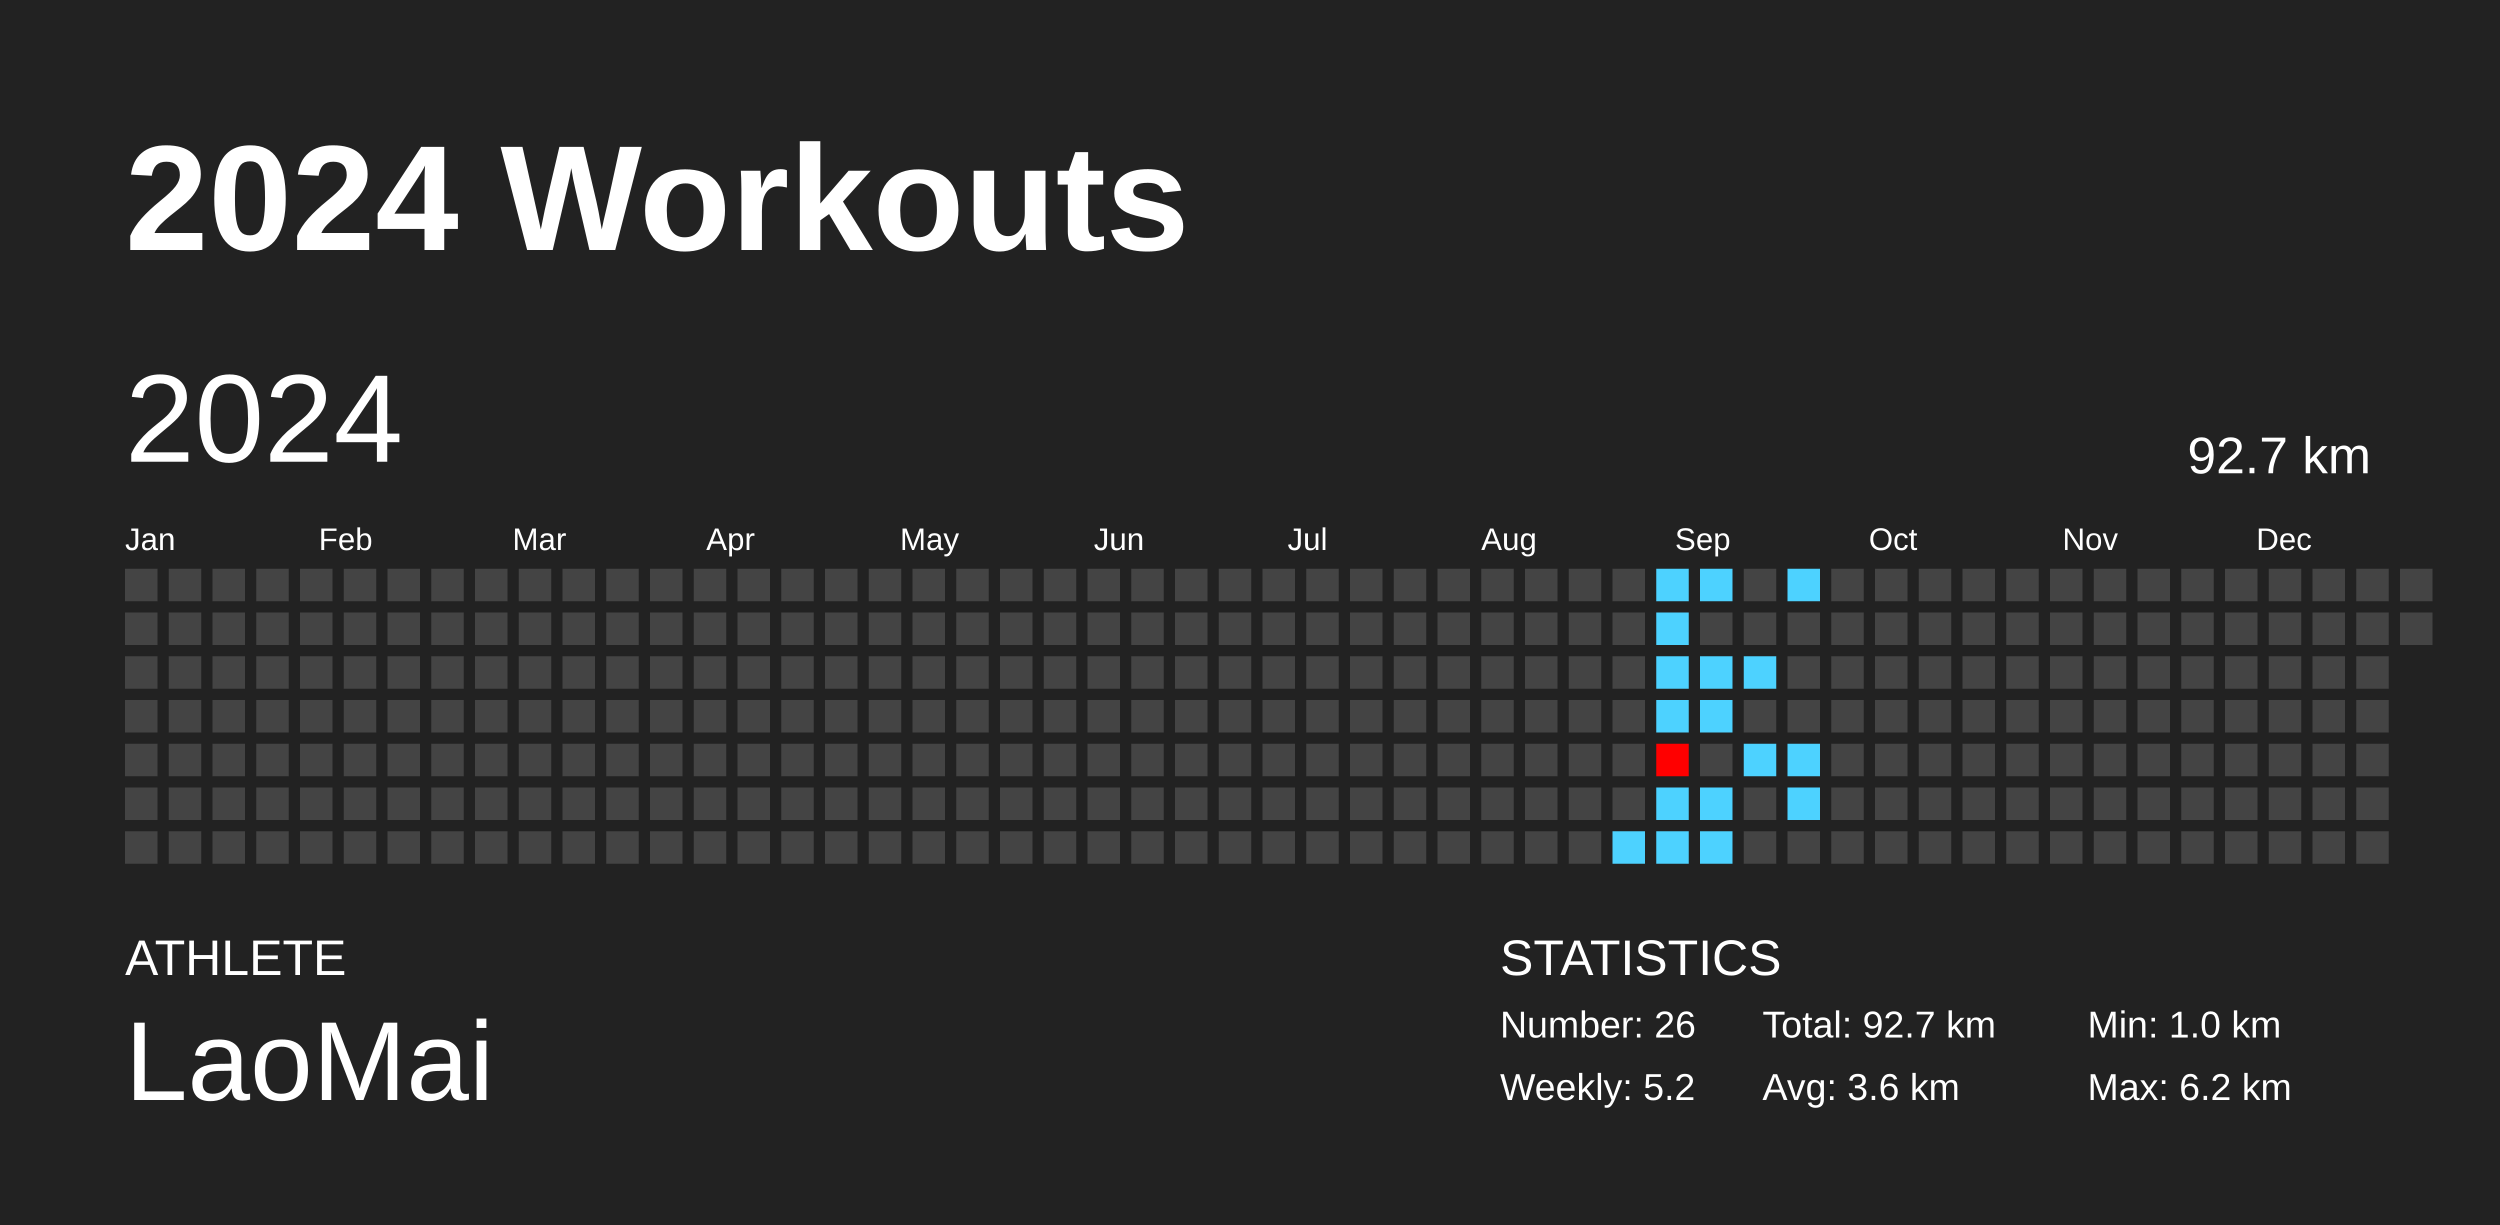
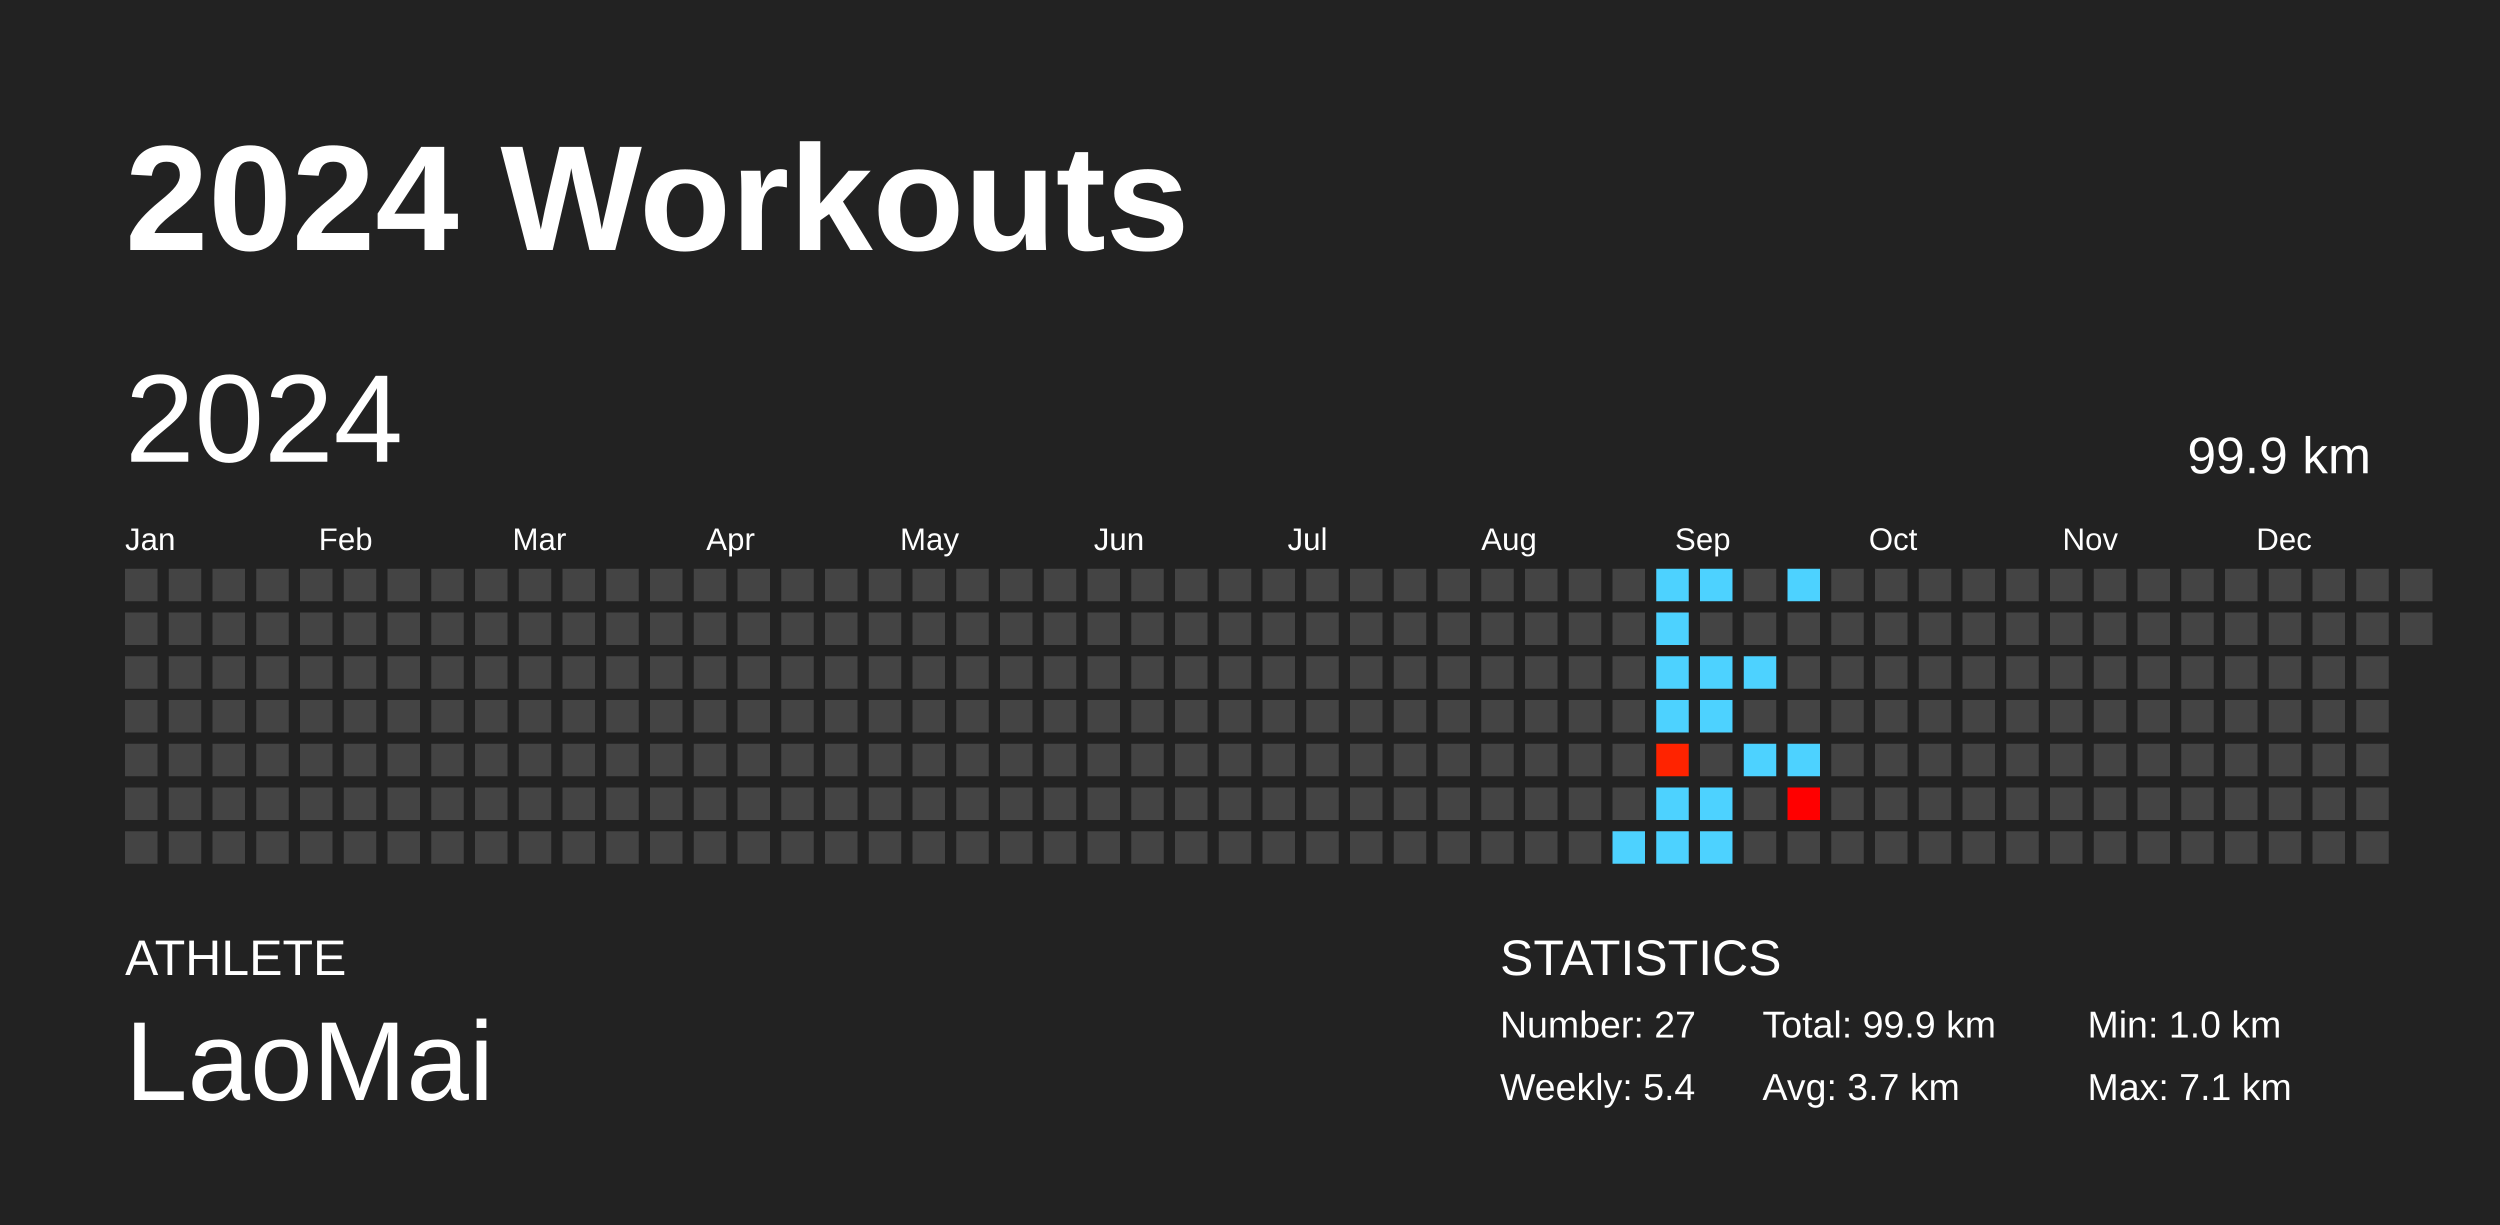
<svg xmlns="http://www.w3.org/2000/svg" baseProfile="full" height="98mm" version="1.1" viewBox="0,0,200,98" width="200mm">
  <defs />
  <rect fill="#222222" height="98" width="200" x="0" y="0" />
  <text fill="#FFFFFF" style="font-size:12px; font-family:Arial; font-weight:bold;" x="10" y="20">2024 Workouts</text>
  <text fill="#FFFFFF" style="font-size:4px; font-family:Arial" x="10" y="78">ATHLETE</text>
  <text fill="#FFFFFF" style="font-size:9px; font-family:Arial" x="10" y="88">LaoMai</text>
  <text fill="#FFFFFF" style="font-size:4px; font-family:Arial" x="120" y="78">STATISTICS</text>
-   <text fill="#FFFFFF" style="font-size:3px; font-family:Arial" x="120" y="83">Number: 26</text>
-   <text fill="#FFFFFF" style="font-size:3px; font-family:Arial" x="120" y="88">Weekly: 5.2</text>
-   <text fill="#FFFFFF" style="font-size:3px; font-family:Arial" x="141" y="83">Total: 92.7 km</text>
-   <text fill="#FFFFFF" style="font-size:3px; font-family:Arial" x="141" y="88">Avg: 3.6 km</text>
+   <text fill="#FFFFFF" style="font-size:3px; font-family:Arial" x="120" y="83">Number: 27</text>
+   <text fill="#FFFFFF" style="font-size:3px; font-family:Arial" x="120" y="88">Weekly: 5.4</text>
+   <text fill="#FFFFFF" style="font-size:3px; font-family:Arial" x="141" y="83">Total: 99.9 km</text>
+   <text fill="#FFFFFF" style="font-size:3px; font-family:Arial" x="141" y="88">Avg: 3.7 km</text>
  <text fill="#FFFFFF" style="font-size:3px; font-family:Arial" x="167" y="83">Min: 1.0 km</text>
-   <text fill="#FFFFFF" style="font-size:3px; font-family:Arial" x="167" y="88">Max: 6.2 km</text>
+   <text fill="#FFFFFF" style="font-size:3px; font-family:Arial" x="167" y="88">Max: 7.1 km</text>
  <text dominant-baseline="hanging" fill="#FFFFFF" style="font-size:10.0px; font-family:Arial;" x="10" y="30">2024</text>
-   <text dominant-baseline="hanging" fill="#FFFFFF" style="font-size:4.125px; font-family:Arial;" x="175" y="35">92.7 km</text>
+   <text dominant-baseline="hanging" fill="#FFFFFF" style="font-size:4.125px; font-family:Arial;" x="175" y="35">99.9 km</text>
  <text fill="#FFFFFF" style="font-size:2.5px; font-family:Arial" x="10.0" y="44">Jan</text>
  <text fill="#FFFFFF" style="font-size:2.5px; font-family:Arial" x="25.5" y="44">Feb</text>
  <text fill="#FFFFFF" style="font-size:2.5px; font-family:Arial" x="41.0" y="44">Mar</text>
  <text fill="#FFFFFF" style="font-size:2.5px; font-family:Arial" x="56.5" y="44">Apr</text>
  <text fill="#FFFFFF" style="font-size:2.5px; font-family:Arial" x="72.0" y="44">May</text>
  <text fill="#FFFFFF" style="font-size:2.5px; font-family:Arial" x="87.5" y="44">Jun</text>
  <text fill="#FFFFFF" style="font-size:2.5px; font-family:Arial" x="103.0" y="44">Jul</text>
  <text fill="#FFFFFF" style="font-size:2.5px; font-family:Arial" x="118.5" y="44">Aug</text>
  <text fill="#FFFFFF" style="font-size:2.5px; font-family:Arial" x="134.0" y="44">Sep</text>
  <text fill="#FFFFFF" style="font-size:2.5px; font-family:Arial" x="149.5" y="44">Oct</text>
  <text fill="#FFFFFF" style="font-size:2.5px; font-family:Arial" x="165.0" y="44">Nov</text>
  <text fill="#FFFFFF" style="font-size:2.5px; font-family:Arial" x="180.5" y="44">Dec</text>
  <rect fill="#444444" height="2.6" width="2.6" x="10.0" y="45.5" />
  <rect fill="#444444" height="2.6" width="2.6" x="10.0" y="49.0" />
  <rect fill="#444444" height="2.6" width="2.6" x="10.0" y="52.5" />
  <rect fill="#444444" height="2.6" width="2.6" x="10.0" y="56.0" />
  <rect fill="#444444" height="2.6" width="2.6" x="10.0" y="59.5" />
  <rect fill="#444444" height="2.6" width="2.6" x="10.0" y="63.0" />
  <rect fill="#444444" height="2.6" width="2.6" x="10.0" y="66.5" />
  <rect fill="#444444" height="2.6" width="2.6" x="13.5" y="45.5" />
  <rect fill="#444444" height="2.6" width="2.6" x="13.5" y="49.0" />
  <rect fill="#444444" height="2.6" width="2.6" x="13.5" y="52.5" />
  <rect fill="#444444" height="2.6" width="2.6" x="13.5" y="56.0" />
  <rect fill="#444444" height="2.6" width="2.6" x="13.5" y="59.5" />
  <rect fill="#444444" height="2.6" width="2.6" x="13.5" y="63.0" />
  <rect fill="#444444" height="2.6" width="2.6" x="13.5" y="66.5" />
  <rect fill="#444444" height="2.6" width="2.6" x="17.0" y="45.5" />
  <rect fill="#444444" height="2.6" width="2.6" x="17.0" y="49.0" />
  <rect fill="#444444" height="2.6" width="2.6" x="17.0" y="52.5" />
  <rect fill="#444444" height="2.6" width="2.6" x="17.0" y="56.0" />
  <rect fill="#444444" height="2.6" width="2.6" x="17.0" y="59.5" />
  <rect fill="#444444" height="2.6" width="2.6" x="17.0" y="63.0" />
  <rect fill="#444444" height="2.6" width="2.6" x="17.0" y="66.5" />
  <rect fill="#444444" height="2.6" width="2.6" x="20.5" y="45.5" />
  <rect fill="#444444" height="2.6" width="2.6" x="20.5" y="49.0" />
  <rect fill="#444444" height="2.6" width="2.6" x="20.5" y="52.5" />
  <rect fill="#444444" height="2.6" width="2.6" x="20.5" y="56.0" />
  <rect fill="#444444" height="2.6" width="2.6" x="20.5" y="59.5" />
  <rect fill="#444444" height="2.6" width="2.6" x="20.5" y="63.0" />
  <rect fill="#444444" height="2.6" width="2.6" x="20.5" y="66.5" />
  <rect fill="#444444" height="2.6" width="2.6" x="24.0" y="45.5" />
  <rect fill="#444444" height="2.6" width="2.6" x="24.0" y="49.0" />
  <rect fill="#444444" height="2.6" width="2.6" x="24.0" y="52.5" />
  <rect fill="#444444" height="2.6" width="2.6" x="24.0" y="56.0" />
  <rect fill="#444444" height="2.6" width="2.6" x="24.0" y="59.5" />
  <rect fill="#444444" height="2.6" width="2.6" x="24.0" y="63.0" />
  <rect fill="#444444" height="2.6" width="2.6" x="24.0" y="66.5" />
  <rect fill="#444444" height="2.6" width="2.6" x="27.5" y="45.5" />
  <rect fill="#444444" height="2.6" width="2.6" x="27.5" y="49.0" />
  <rect fill="#444444" height="2.6" width="2.6" x="27.5" y="52.5" />
  <rect fill="#444444" height="2.6" width="2.6" x="27.5" y="56.0" />
  <rect fill="#444444" height="2.6" width="2.6" x="27.5" y="59.5" />
  <rect fill="#444444" height="2.6" width="2.6" x="27.5" y="63.0" />
  <rect fill="#444444" height="2.6" width="2.6" x="27.5" y="66.5" />
  <rect fill="#444444" height="2.6" width="2.6" x="31.0" y="45.5" />
  <rect fill="#444444" height="2.6" width="2.6" x="31.0" y="49.0" />
  <rect fill="#444444" height="2.6" width="2.6" x="31.0" y="52.5" />
  <rect fill="#444444" height="2.6" width="2.6" x="31.0" y="56.0" />
  <rect fill="#444444" height="2.6" width="2.6" x="31.0" y="59.5" />
  <rect fill="#444444" height="2.6" width="2.6" x="31.0" y="63.0" />
  <rect fill="#444444" height="2.6" width="2.6" x="31.0" y="66.5" />
  <rect fill="#444444" height="2.6" width="2.6" x="34.5" y="45.5" />
  <rect fill="#444444" height="2.6" width="2.6" x="34.5" y="49.0" />
  <rect fill="#444444" height="2.6" width="2.6" x="34.5" y="52.5" />
  <rect fill="#444444" height="2.6" width="2.6" x="34.5" y="56.0" />
  <rect fill="#444444" height="2.6" width="2.6" x="34.5" y="59.5" />
  <rect fill="#444444" height="2.6" width="2.6" x="34.5" y="63.0" />
  <rect fill="#444444" height="2.6" width="2.6" x="34.5" y="66.5" />
  <rect fill="#444444" height="2.6" width="2.6" x="38.0" y="45.5" />
  <rect fill="#444444" height="2.6" width="2.6" x="38.0" y="49.0" />
  <rect fill="#444444" height="2.6" width="2.6" x="38.0" y="52.5" />
  <rect fill="#444444" height="2.6" width="2.6" x="38.0" y="56.0" />
  <rect fill="#444444" height="2.6" width="2.6" x="38.0" y="59.5" />
  <rect fill="#444444" height="2.6" width="2.6" x="38.0" y="63.0" />
  <rect fill="#444444" height="2.6" width="2.6" x="38.0" y="66.5" />
  <rect fill="#444444" height="2.6" width="2.6" x="41.5" y="45.5" />
  <rect fill="#444444" height="2.6" width="2.6" x="41.5" y="49.0" />
  <rect fill="#444444" height="2.6" width="2.6" x="41.5" y="52.5" />
  <rect fill="#444444" height="2.6" width="2.6" x="41.5" y="56.0" />
  <rect fill="#444444" height="2.6" width="2.6" x="41.5" y="59.5" />
  <rect fill="#444444" height="2.6" width="2.6" x="41.5" y="63.0" />
  <rect fill="#444444" height="2.6" width="2.6" x="41.5" y="66.5" />
  <rect fill="#444444" height="2.6" width="2.6" x="45.0" y="45.5" />
  <rect fill="#444444" height="2.6" width="2.6" x="45.0" y="49.0" />
  <rect fill="#444444" height="2.6" width="2.6" x="45.0" y="52.5" />
  <rect fill="#444444" height="2.6" width="2.6" x="45.0" y="56.0" />
  <rect fill="#444444" height="2.6" width="2.6" x="45.0" y="59.5" />
  <rect fill="#444444" height="2.6" width="2.6" x="45.0" y="63.0" />
  <rect fill="#444444" height="2.6" width="2.6" x="45.0" y="66.5" />
  <rect fill="#444444" height="2.6" width="2.6" x="48.5" y="45.5" />
  <rect fill="#444444" height="2.6" width="2.6" x="48.5" y="49.0" />
  <rect fill="#444444" height="2.6" width="2.6" x="48.5" y="52.5" />
  <rect fill="#444444" height="2.6" width="2.6" x="48.5" y="56.0" />
  <rect fill="#444444" height="2.6" width="2.6" x="48.5" y="59.5" />
  <rect fill="#444444" height="2.6" width="2.6" x="48.5" y="63.0" />
  <rect fill="#444444" height="2.6" width="2.6" x="48.5" y="66.5" />
  <rect fill="#444444" height="2.6" width="2.6" x="52.0" y="45.5" />
  <rect fill="#444444" height="2.6" width="2.6" x="52.0" y="49.0" />
  <rect fill="#444444" height="2.6" width="2.6" x="52.0" y="52.5" />
  <rect fill="#444444" height="2.6" width="2.6" x="52.0" y="56.0" />
  <rect fill="#444444" height="2.6" width="2.6" x="52.0" y="59.5" />
  <rect fill="#444444" height="2.6" width="2.6" x="52.0" y="63.0" />
  <rect fill="#444444" height="2.6" width="2.6" x="52.0" y="66.5" />
  <rect fill="#444444" height="2.6" width="2.6" x="55.5" y="45.5" />
  <rect fill="#444444" height="2.6" width="2.6" x="55.5" y="49.0" />
  <rect fill="#444444" height="2.6" width="2.6" x="55.5" y="52.5" />
  <rect fill="#444444" height="2.6" width="2.6" x="55.5" y="56.0" />
  <rect fill="#444444" height="2.6" width="2.6" x="55.5" y="59.5" />
  <rect fill="#444444" height="2.6" width="2.6" x="55.5" y="63.0" />
  <rect fill="#444444" height="2.6" width="2.6" x="55.5" y="66.5" />
  <rect fill="#444444" height="2.6" width="2.6" x="59.0" y="45.5" />
  <rect fill="#444444" height="2.6" width="2.6" x="59.0" y="49.0" />
  <rect fill="#444444" height="2.6" width="2.6" x="59.0" y="52.5" />
  <rect fill="#444444" height="2.6" width="2.6" x="59.0" y="56.0" />
  <rect fill="#444444" height="2.6" width="2.6" x="59.0" y="59.5" />
  <rect fill="#444444" height="2.6" width="2.6" x="59.0" y="63.0" />
  <rect fill="#444444" height="2.6" width="2.6" x="59.0" y="66.5" />
  <rect fill="#444444" height="2.6" width="2.6" x="62.5" y="45.5" />
  <rect fill="#444444" height="2.6" width="2.6" x="62.5" y="49.0" />
  <rect fill="#444444" height="2.6" width="2.6" x="62.5" y="52.5" />
  <rect fill="#444444" height="2.6" width="2.6" x="62.5" y="56.0" />
  <rect fill="#444444" height="2.6" width="2.6" x="62.5" y="59.5" />
  <rect fill="#444444" height="2.6" width="2.6" x="62.5" y="63.0" />
  <rect fill="#444444" height="2.6" width="2.6" x="62.5" y="66.5" />
  <rect fill="#444444" height="2.6" width="2.6" x="66.0" y="45.5" />
  <rect fill="#444444" height="2.6" width="2.6" x="66.0" y="49.0" />
  <rect fill="#444444" height="2.6" width="2.6" x="66.0" y="52.5" />
  <rect fill="#444444" height="2.6" width="2.6" x="66.0" y="56.0" />
  <rect fill="#444444" height="2.6" width="2.6" x="66.0" y="59.5" />
  <rect fill="#444444" height="2.6" width="2.6" x="66.0" y="63.0" />
  <rect fill="#444444" height="2.6" width="2.6" x="66.0" y="66.5" />
  <rect fill="#444444" height="2.6" width="2.6" x="69.5" y="45.5" />
  <rect fill="#444444" height="2.6" width="2.6" x="69.5" y="49.0" />
  <rect fill="#444444" height="2.6" width="2.6" x="69.5" y="52.5" />
  <rect fill="#444444" height="2.6" width="2.6" x="69.5" y="56.0" />
  <rect fill="#444444" height="2.6" width="2.6" x="69.5" y="59.5" />
  <rect fill="#444444" height="2.6" width="2.6" x="69.5" y="63.0" />
  <rect fill="#444444" height="2.6" width="2.6" x="69.5" y="66.5" />
  <rect fill="#444444" height="2.6" width="2.6" x="73.0" y="45.5" />
  <rect fill="#444444" height="2.6" width="2.6" x="73.0" y="49.0" />
  <rect fill="#444444" height="2.6" width="2.6" x="73.0" y="52.5" />
  <rect fill="#444444" height="2.6" width="2.6" x="73.0" y="56.0" />
  <rect fill="#444444" height="2.6" width="2.6" x="73.0" y="59.5" />
  <rect fill="#444444" height="2.6" width="2.6" x="73.0" y="63.0" />
  <rect fill="#444444" height="2.6" width="2.6" x="73.0" y="66.5" />
  <rect fill="#444444" height="2.6" width="2.6" x="76.5" y="45.5" />
  <rect fill="#444444" height="2.6" width="2.6" x="76.5" y="49.0" />
  <rect fill="#444444" height="2.6" width="2.6" x="76.5" y="52.5" />
  <rect fill="#444444" height="2.6" width="2.6" x="76.5" y="56.0" />
  <rect fill="#444444" height="2.6" width="2.6" x="76.5" y="59.5" />
  <rect fill="#444444" height="2.6" width="2.6" x="76.5" y="63.0" />
  <rect fill="#444444" height="2.6" width="2.6" x="76.5" y="66.5" />
  <rect fill="#444444" height="2.6" width="2.6" x="80.0" y="45.5" />
  <rect fill="#444444" height="2.6" width="2.6" x="80.0" y="49.0" />
  <rect fill="#444444" height="2.6" width="2.6" x="80.0" y="52.5" />
  <rect fill="#444444" height="2.6" width="2.6" x="80.0" y="56.0" />
  <rect fill="#444444" height="2.6" width="2.6" x="80.0" y="59.5" />
  <rect fill="#444444" height="2.6" width="2.6" x="80.0" y="63.0" />
  <rect fill="#444444" height="2.6" width="2.6" x="80.0" y="66.5" />
  <rect fill="#444444" height="2.6" width="2.6" x="83.5" y="45.5" />
  <rect fill="#444444" height="2.6" width="2.6" x="83.5" y="49.0" />
  <rect fill="#444444" height="2.6" width="2.6" x="83.5" y="52.5" />
  <rect fill="#444444" height="2.6" width="2.6" x="83.5" y="56.0" />
  <rect fill="#444444" height="2.6" width="2.6" x="83.5" y="59.5" />
  <rect fill="#444444" height="2.6" width="2.6" x="83.5" y="63.0" />
  <rect fill="#444444" height="2.6" width="2.6" x="83.5" y="66.5" />
  <rect fill="#444444" height="2.6" width="2.6" x="87.0" y="45.5" />
  <rect fill="#444444" height="2.6" width="2.6" x="87.0" y="49.0" />
  <rect fill="#444444" height="2.6" width="2.6" x="87.0" y="52.5" />
  <rect fill="#444444" height="2.6" width="2.6" x="87.0" y="56.0" />
  <rect fill="#444444" height="2.6" width="2.6" x="87.0" y="59.5" />
  <rect fill="#444444" height="2.6" width="2.6" x="87.0" y="63.0" />
  <rect fill="#444444" height="2.6" width="2.6" x="87.0" y="66.5" />
  <rect fill="#444444" height="2.6" width="2.6" x="90.5" y="45.5" />
  <rect fill="#444444" height="2.6" width="2.6" x="90.5" y="49.0" />
  <rect fill="#444444" height="2.6" width="2.6" x="90.5" y="52.5" />
  <rect fill="#444444" height="2.6" width="2.6" x="90.5" y="56.0" />
  <rect fill="#444444" height="2.6" width="2.6" x="90.5" y="59.5" />
  <rect fill="#444444" height="2.6" width="2.6" x="90.5" y="63.0" />
  <rect fill="#444444" height="2.6" width="2.6" x="90.5" y="66.5" />
  <rect fill="#444444" height="2.6" width="2.6" x="94.0" y="45.5" />
  <rect fill="#444444" height="2.6" width="2.6" x="94.0" y="49.0" />
  <rect fill="#444444" height="2.6" width="2.6" x="94.0" y="52.5" />
  <rect fill="#444444" height="2.6" width="2.6" x="94.0" y="56.0" />
  <rect fill="#444444" height="2.6" width="2.6" x="94.0" y="59.5" />
  <rect fill="#444444" height="2.6" width="2.6" x="94.0" y="63.0" />
  <rect fill="#444444" height="2.6" width="2.6" x="94.0" y="66.5" />
  <rect fill="#444444" height="2.6" width="2.6" x="97.5" y="45.5" />
  <rect fill="#444444" height="2.6" width="2.6" x="97.5" y="49.0" />
  <rect fill="#444444" height="2.6" width="2.6" x="97.5" y="52.5" />
  <rect fill="#444444" height="2.6" width="2.6" x="97.5" y="56.0" />
  <rect fill="#444444" height="2.6" width="2.6" x="97.5" y="59.5" />
  <rect fill="#444444" height="2.6" width="2.6" x="97.5" y="63.0" />
  <rect fill="#444444" height="2.6" width="2.6" x="97.5" y="66.5" />
  <rect fill="#444444" height="2.6" width="2.6" x="101.0" y="45.5" />
  <rect fill="#444444" height="2.6" width="2.6" x="101.0" y="49.0" />
  <rect fill="#444444" height="2.6" width="2.6" x="101.0" y="52.5" />
  <rect fill="#444444" height="2.6" width="2.6" x="101.0" y="56.0" />
  <rect fill="#444444" height="2.6" width="2.6" x="101.0" y="59.5" />
  <rect fill="#444444" height="2.6" width="2.6" x="101.0" y="63.0" />
  <rect fill="#444444" height="2.6" width="2.6" x="101.0" y="66.5" />
  <rect fill="#444444" height="2.6" width="2.6" x="104.5" y="45.5" />
  <rect fill="#444444" height="2.6" width="2.6" x="104.5" y="49.0" />
  <rect fill="#444444" height="2.6" width="2.6" x="104.5" y="52.5" />
  <rect fill="#444444" height="2.6" width="2.6" x="104.5" y="56.0" />
  <rect fill="#444444" height="2.6" width="2.6" x="104.5" y="59.5" />
  <rect fill="#444444" height="2.6" width="2.6" x="104.5" y="63.0" />
  <rect fill="#444444" height="2.6" width="2.6" x="104.5" y="66.5" />
  <rect fill="#444444" height="2.6" width="2.6" x="108.0" y="45.5" />
  <rect fill="#444444" height="2.6" width="2.6" x="108.0" y="49.0" />
  <rect fill="#444444" height="2.6" width="2.6" x="108.0" y="52.5" />
  <rect fill="#444444" height="2.6" width="2.6" x="108.0" y="56.0" />
  <rect fill="#444444" height="2.6" width="2.6" x="108.0" y="59.5" />
  <rect fill="#444444" height="2.6" width="2.6" x="108.0" y="63.0" />
  <rect fill="#444444" height="2.6" width="2.6" x="108.0" y="66.5" />
  <rect fill="#444444" height="2.6" width="2.6" x="111.5" y="45.5" />
  <rect fill="#444444" height="2.6" width="2.6" x="111.5" y="49.0" />
  <rect fill="#444444" height="2.6" width="2.6" x="111.5" y="52.5" />
  <rect fill="#444444" height="2.6" width="2.6" x="111.5" y="56.0" />
  <rect fill="#444444" height="2.6" width="2.6" x="111.5" y="59.5" />
  <rect fill="#444444" height="2.6" width="2.6" x="111.5" y="63.0" />
  <rect fill="#444444" height="2.6" width="2.6" x="111.5" y="66.5" />
  <rect fill="#444444" height="2.6" width="2.6" x="115.0" y="45.5" />
  <rect fill="#444444" height="2.6" width="2.6" x="115.0" y="49.0" />
  <rect fill="#444444" height="2.6" width="2.6" x="115.0" y="52.5" />
  <rect fill="#444444" height="2.6" width="2.6" x="115.0" y="56.0" />
  <rect fill="#444444" height="2.6" width="2.6" x="115.0" y="59.5" />
  <rect fill="#444444" height="2.6" width="2.6" x="115.0" y="63.0" />
  <rect fill="#444444" height="2.6" width="2.6" x="115.0" y="66.5" />
  <rect fill="#444444" height="2.6" width="2.6" x="118.5" y="45.5" />
  <rect fill="#444444" height="2.6" width="2.6" x="118.5" y="49.0" />
  <rect fill="#444444" height="2.6" width="2.6" x="118.5" y="52.5" />
  <rect fill="#444444" height="2.6" width="2.6" x="118.5" y="56.0" />
  <rect fill="#444444" height="2.6" width="2.6" x="118.5" y="59.5" />
  <rect fill="#444444" height="2.6" width="2.6" x="118.5" y="63.0" />
  <rect fill="#444444" height="2.6" width="2.6" x="118.5" y="66.5" />
  <rect fill="#444444" height="2.6" width="2.6" x="122.0" y="45.5" />
  <rect fill="#444444" height="2.6" width="2.6" x="122.0" y="49.0" />
  <rect fill="#444444" height="2.6" width="2.6" x="122.0" y="52.5" />
  <rect fill="#444444" height="2.6" width="2.6" x="122.0" y="56.0" />
  <rect fill="#444444" height="2.6" width="2.6" x="122.0" y="59.5" />
  <rect fill="#444444" height="2.6" width="2.6" x="122.0" y="63.0" />
  <rect fill="#444444" height="2.6" width="2.6" x="122.0" y="66.5" />
  <rect fill="#444444" height="2.6" width="2.6" x="125.5" y="45.5" />
  <rect fill="#444444" height="2.6" width="2.6" x="125.5" y="49.0" />
  <rect fill="#444444" height="2.6" width="2.6" x="125.5" y="52.5" />
  <rect fill="#444444" height="2.6" width="2.6" x="125.5" y="56.0" />
  <rect fill="#444444" height="2.6" width="2.6" x="125.5" y="59.5" />
  <rect fill="#444444" height="2.6" width="2.6" x="125.5" y="63.0" />
  <rect fill="#444444" height="2.6" width="2.6" x="125.5" y="66.5" />
  <rect fill="#444444" height="2.6" width="2.6" x="129.0" y="45.5" />
  <rect fill="#444444" height="2.6" width="2.6" x="129.0" y="49.0" />
  <rect fill="#444444" height="2.6" width="2.6" x="129.0" y="52.5" />
  <rect fill="#444444" height="2.6" width="2.6" x="129.0" y="56.0" />
  <rect fill="#444444" height="2.6" width="2.6" x="129.0" y="59.5" />
  <rect fill="#444444" height="2.6" width="2.6" x="129.0" y="63.0" />
  <rect fill="#4dd2ff" height="2.6" width="2.6" x="129.0" y="66.5" />
  <rect fill="#4dd2ff" height="2.6" width="2.6" x="132.5" y="45.5" />
  <rect fill="#4dd2ff" height="2.6" width="2.6" x="132.5" y="49.0" />
  <rect fill="#4dd2ff" height="2.6" width="2.6" x="132.5" y="52.5" />
  <rect fill="#4dd2ff" height="2.6" width="2.6" x="132.5" y="56.0" />
-   <rect fill="#ff0000" height="2.6" width="2.6" x="132.5" y="59.5" />
+   <rect fill="#ff2300" height="2.6" width="2.6" x="132.5" y="59.5" />
  <rect fill="#4dd2ff" height="2.6" width="2.6" x="132.5" y="63.0" />
  <rect fill="#4dd2ff" height="2.6" width="2.6" x="132.5" y="66.5" />
  <rect fill="#4dd2ff" height="2.6" width="2.6" x="136.0" y="45.5" />
  <rect fill="#444444" height="2.6" width="2.6" x="136.0" y="49.0" />
  <rect fill="#4dd2ff" height="2.6" width="2.6" x="136.0" y="52.5" />
  <rect fill="#4dd2ff" height="2.6" width="2.6" x="136.0" y="56.0" />
  <rect fill="#444444" height="2.6" width="2.6" x="136.0" y="59.5" />
  <rect fill="#4dd2ff" height="2.6" width="2.6" x="136.0" y="63.0" />
  <rect fill="#4dd2ff" height="2.6" width="2.6" x="136.0" y="66.5" />
  <rect fill="#444444" height="2.6" width="2.6" x="139.5" y="45.5" />
  <rect fill="#444444" height="2.6" width="2.6" x="139.5" y="49.0" />
  <rect fill="#4dd2ff" height="2.6" width="2.6" x="139.5" y="52.5" />
  <rect fill="#444444" height="2.6" width="2.6" x="139.5" y="56.0" />
  <rect fill="#4dd2ff" height="2.6" width="2.6" x="139.5" y="59.5" />
  <rect fill="#444444" height="2.6" width="2.6" x="139.5" y="63.0" />
  <rect fill="#444444" height="2.6" width="2.6" x="139.5" y="66.5" />
  <rect fill="#4dd2ff" height="2.6" width="2.6" x="143.0" y="45.5" />
  <rect fill="#444444" height="2.6" width="2.6" x="143.0" y="49.0" />
  <rect fill="#444444" height="2.6" width="2.6" x="143.0" y="52.5" />
  <rect fill="#444444" height="2.6" width="2.6" x="143.0" y="56.0" />
  <rect fill="#4dd2ff" height="2.6" width="2.6" x="143.0" y="59.5" />
-   <rect fill="#4dd2ff" height="2.6" width="2.6" x="143.0" y="63.0" />
+   <rect fill="#ff0000" height="2.6" width="2.6" x="143.0" y="63.0" />
  <rect fill="#444444" height="2.6" width="2.6" x="143.0" y="66.5" />
  <rect fill="#444444" height="2.6" width="2.6" x="146.5" y="45.5" />
  <rect fill="#444444" height="2.6" width="2.6" x="146.5" y="49.0" />
  <rect fill="#444444" height="2.6" width="2.6" x="146.5" y="52.5" />
  <rect fill="#444444" height="2.6" width="2.6" x="146.5" y="56.0" />
  <rect fill="#444444" height="2.6" width="2.6" x="146.5" y="59.5" />
  <rect fill="#444444" height="2.6" width="2.6" x="146.5" y="63.0" />
  <rect fill="#444444" height="2.6" width="2.6" x="146.5" y="66.5" />
  <rect fill="#444444" height="2.6" width="2.6" x="150.0" y="45.5" />
  <rect fill="#444444" height="2.6" width="2.6" x="150.0" y="49.0" />
  <rect fill="#444444" height="2.6" width="2.6" x="150.0" y="52.5" />
  <rect fill="#444444" height="2.6" width="2.6" x="150.0" y="56.0" />
  <rect fill="#444444" height="2.6" width="2.6" x="150.0" y="59.5" />
  <rect fill="#444444" height="2.6" width="2.6" x="150.0" y="63.0" />
  <rect fill="#444444" height="2.6" width="2.6" x="150.0" y="66.5" />
  <rect fill="#444444" height="2.6" width="2.6" x="153.5" y="45.5" />
  <rect fill="#444444" height="2.6" width="2.6" x="153.5" y="49.0" />
  <rect fill="#444444" height="2.6" width="2.6" x="153.5" y="52.5" />
  <rect fill="#444444" height="2.6" width="2.6" x="153.5" y="56.0" />
  <rect fill="#444444" height="2.6" width="2.6" x="153.5" y="59.5" />
  <rect fill="#444444" height="2.6" width="2.6" x="153.5" y="63.0" />
  <rect fill="#444444" height="2.6" width="2.6" x="153.5" y="66.5" />
  <rect fill="#444444" height="2.6" width="2.6" x="157.0" y="45.5" />
  <rect fill="#444444" height="2.6" width="2.6" x="157.0" y="49.0" />
  <rect fill="#444444" height="2.6" width="2.6" x="157.0" y="52.5" />
  <rect fill="#444444" height="2.6" width="2.6" x="157.0" y="56.0" />
  <rect fill="#444444" height="2.6" width="2.6" x="157.0" y="59.5" />
  <rect fill="#444444" height="2.6" width="2.6" x="157.0" y="63.0" />
  <rect fill="#444444" height="2.6" width="2.6" x="157.0" y="66.5" />
  <rect fill="#444444" height="2.6" width="2.6" x="160.5" y="45.5" />
  <rect fill="#444444" height="2.6" width="2.6" x="160.5" y="49.0" />
  <rect fill="#444444" height="2.6" width="2.6" x="160.5" y="52.5" />
  <rect fill="#444444" height="2.6" width="2.6" x="160.5" y="56.0" />
  <rect fill="#444444" height="2.6" width="2.6" x="160.5" y="59.5" />
  <rect fill="#444444" height="2.6" width="2.6" x="160.5" y="63.0" />
  <rect fill="#444444" height="2.6" width="2.6" x="160.5" y="66.5" />
  <rect fill="#444444" height="2.6" width="2.6" x="164.0" y="45.5" />
  <rect fill="#444444" height="2.6" width="2.6" x="164.0" y="49.0" />
  <rect fill="#444444" height="2.6" width="2.6" x="164.0" y="52.5" />
  <rect fill="#444444" height="2.6" width="2.6" x="164.0" y="56.0" />
  <rect fill="#444444" height="2.6" width="2.6" x="164.0" y="59.5" />
  <rect fill="#444444" height="2.6" width="2.6" x="164.0" y="63.0" />
  <rect fill="#444444" height="2.6" width="2.6" x="164.0" y="66.5" />
  <rect fill="#444444" height="2.6" width="2.6" x="167.5" y="45.5" />
  <rect fill="#444444" height="2.6" width="2.6" x="167.5" y="49.0" />
  <rect fill="#444444" height="2.6" width="2.6" x="167.5" y="52.5" />
  <rect fill="#444444" height="2.6" width="2.6" x="167.5" y="56.0" />
  <rect fill="#444444" height="2.6" width="2.6" x="167.5" y="59.5" />
  <rect fill="#444444" height="2.6" width="2.6" x="167.5" y="63.0" />
  <rect fill="#444444" height="2.6" width="2.6" x="167.5" y="66.5" />
  <rect fill="#444444" height="2.6" width="2.6" x="171.0" y="45.5" />
  <rect fill="#444444" height="2.6" width="2.6" x="171.0" y="49.0" />
  <rect fill="#444444" height="2.6" width="2.6" x="171.0" y="52.5" />
  <rect fill="#444444" height="2.6" width="2.6" x="171.0" y="56.0" />
  <rect fill="#444444" height="2.6" width="2.6" x="171.0" y="59.5" />
  <rect fill="#444444" height="2.6" width="2.6" x="171.0" y="63.0" />
  <rect fill="#444444" height="2.6" width="2.6" x="171.0" y="66.5" />
  <rect fill="#444444" height="2.6" width="2.6" x="174.5" y="45.5" />
  <rect fill="#444444" height="2.6" width="2.6" x="174.5" y="49.0" />
  <rect fill="#444444" height="2.6" width="2.6" x="174.5" y="52.5" />
  <rect fill="#444444" height="2.6" width="2.6" x="174.5" y="56.0" />
  <rect fill="#444444" height="2.6" width="2.6" x="174.5" y="59.5" />
  <rect fill="#444444" height="2.6" width="2.6" x="174.5" y="63.0" />
  <rect fill="#444444" height="2.6" width="2.6" x="174.5" y="66.5" />
  <rect fill="#444444" height="2.6" width="2.6" x="178.0" y="45.5" />
  <rect fill="#444444" height="2.6" width="2.6" x="178.0" y="49.0" />
  <rect fill="#444444" height="2.6" width="2.6" x="178.0" y="52.5" />
  <rect fill="#444444" height="2.6" width="2.6" x="178.0" y="56.0" />
  <rect fill="#444444" height="2.6" width="2.6" x="178.0" y="59.5" />
  <rect fill="#444444" height="2.6" width="2.6" x="178.0" y="63.0" />
  <rect fill="#444444" height="2.6" width="2.6" x="178.0" y="66.5" />
  <rect fill="#444444" height="2.6" width="2.6" x="181.5" y="45.5" />
  <rect fill="#444444" height="2.6" width="2.6" x="181.5" y="49.0" />
  <rect fill="#444444" height="2.6" width="2.6" x="181.5" y="52.5" />
  <rect fill="#444444" height="2.6" width="2.6" x="181.5" y="56.0" />
  <rect fill="#444444" height="2.6" width="2.6" x="181.5" y="59.5" />
  <rect fill="#444444" height="2.6" width="2.6" x="181.5" y="63.0" />
  <rect fill="#444444" height="2.6" width="2.6" x="181.5" y="66.5" />
  <rect fill="#444444" height="2.6" width="2.6" x="185.0" y="45.5" />
  <rect fill="#444444" height="2.6" width="2.6" x="185.0" y="49.0" />
  <rect fill="#444444" height="2.6" width="2.6" x="185.0" y="52.5" />
  <rect fill="#444444" height="2.6" width="2.6" x="185.0" y="56.0" />
  <rect fill="#444444" height="2.6" width="2.6" x="185.0" y="59.5" />
  <rect fill="#444444" height="2.6" width="2.6" x="185.0" y="63.0" />
  <rect fill="#444444" height="2.6" width="2.6" x="185.0" y="66.5" />
  <rect fill="#444444" height="2.6" width="2.6" x="188.5" y="45.5" />
  <rect fill="#444444" height="2.6" width="2.6" x="188.5" y="49.0" />
  <rect fill="#444444" height="2.6" width="2.6" x="188.5" y="52.5" />
  <rect fill="#444444" height="2.6" width="2.6" x="188.5" y="56.0" />
  <rect fill="#444444" height="2.6" width="2.6" x="188.5" y="59.5" />
  <rect fill="#444444" height="2.6" width="2.6" x="188.5" y="63.0" />
  <rect fill="#444444" height="2.6" width="2.6" x="188.5" y="66.5" />
  <rect fill="#444444" height="2.6" width="2.6" x="192.0" y="45.5" />
  <rect fill="#444444" height="2.6" width="2.6" x="192.0" y="49.0" />
</svg>
